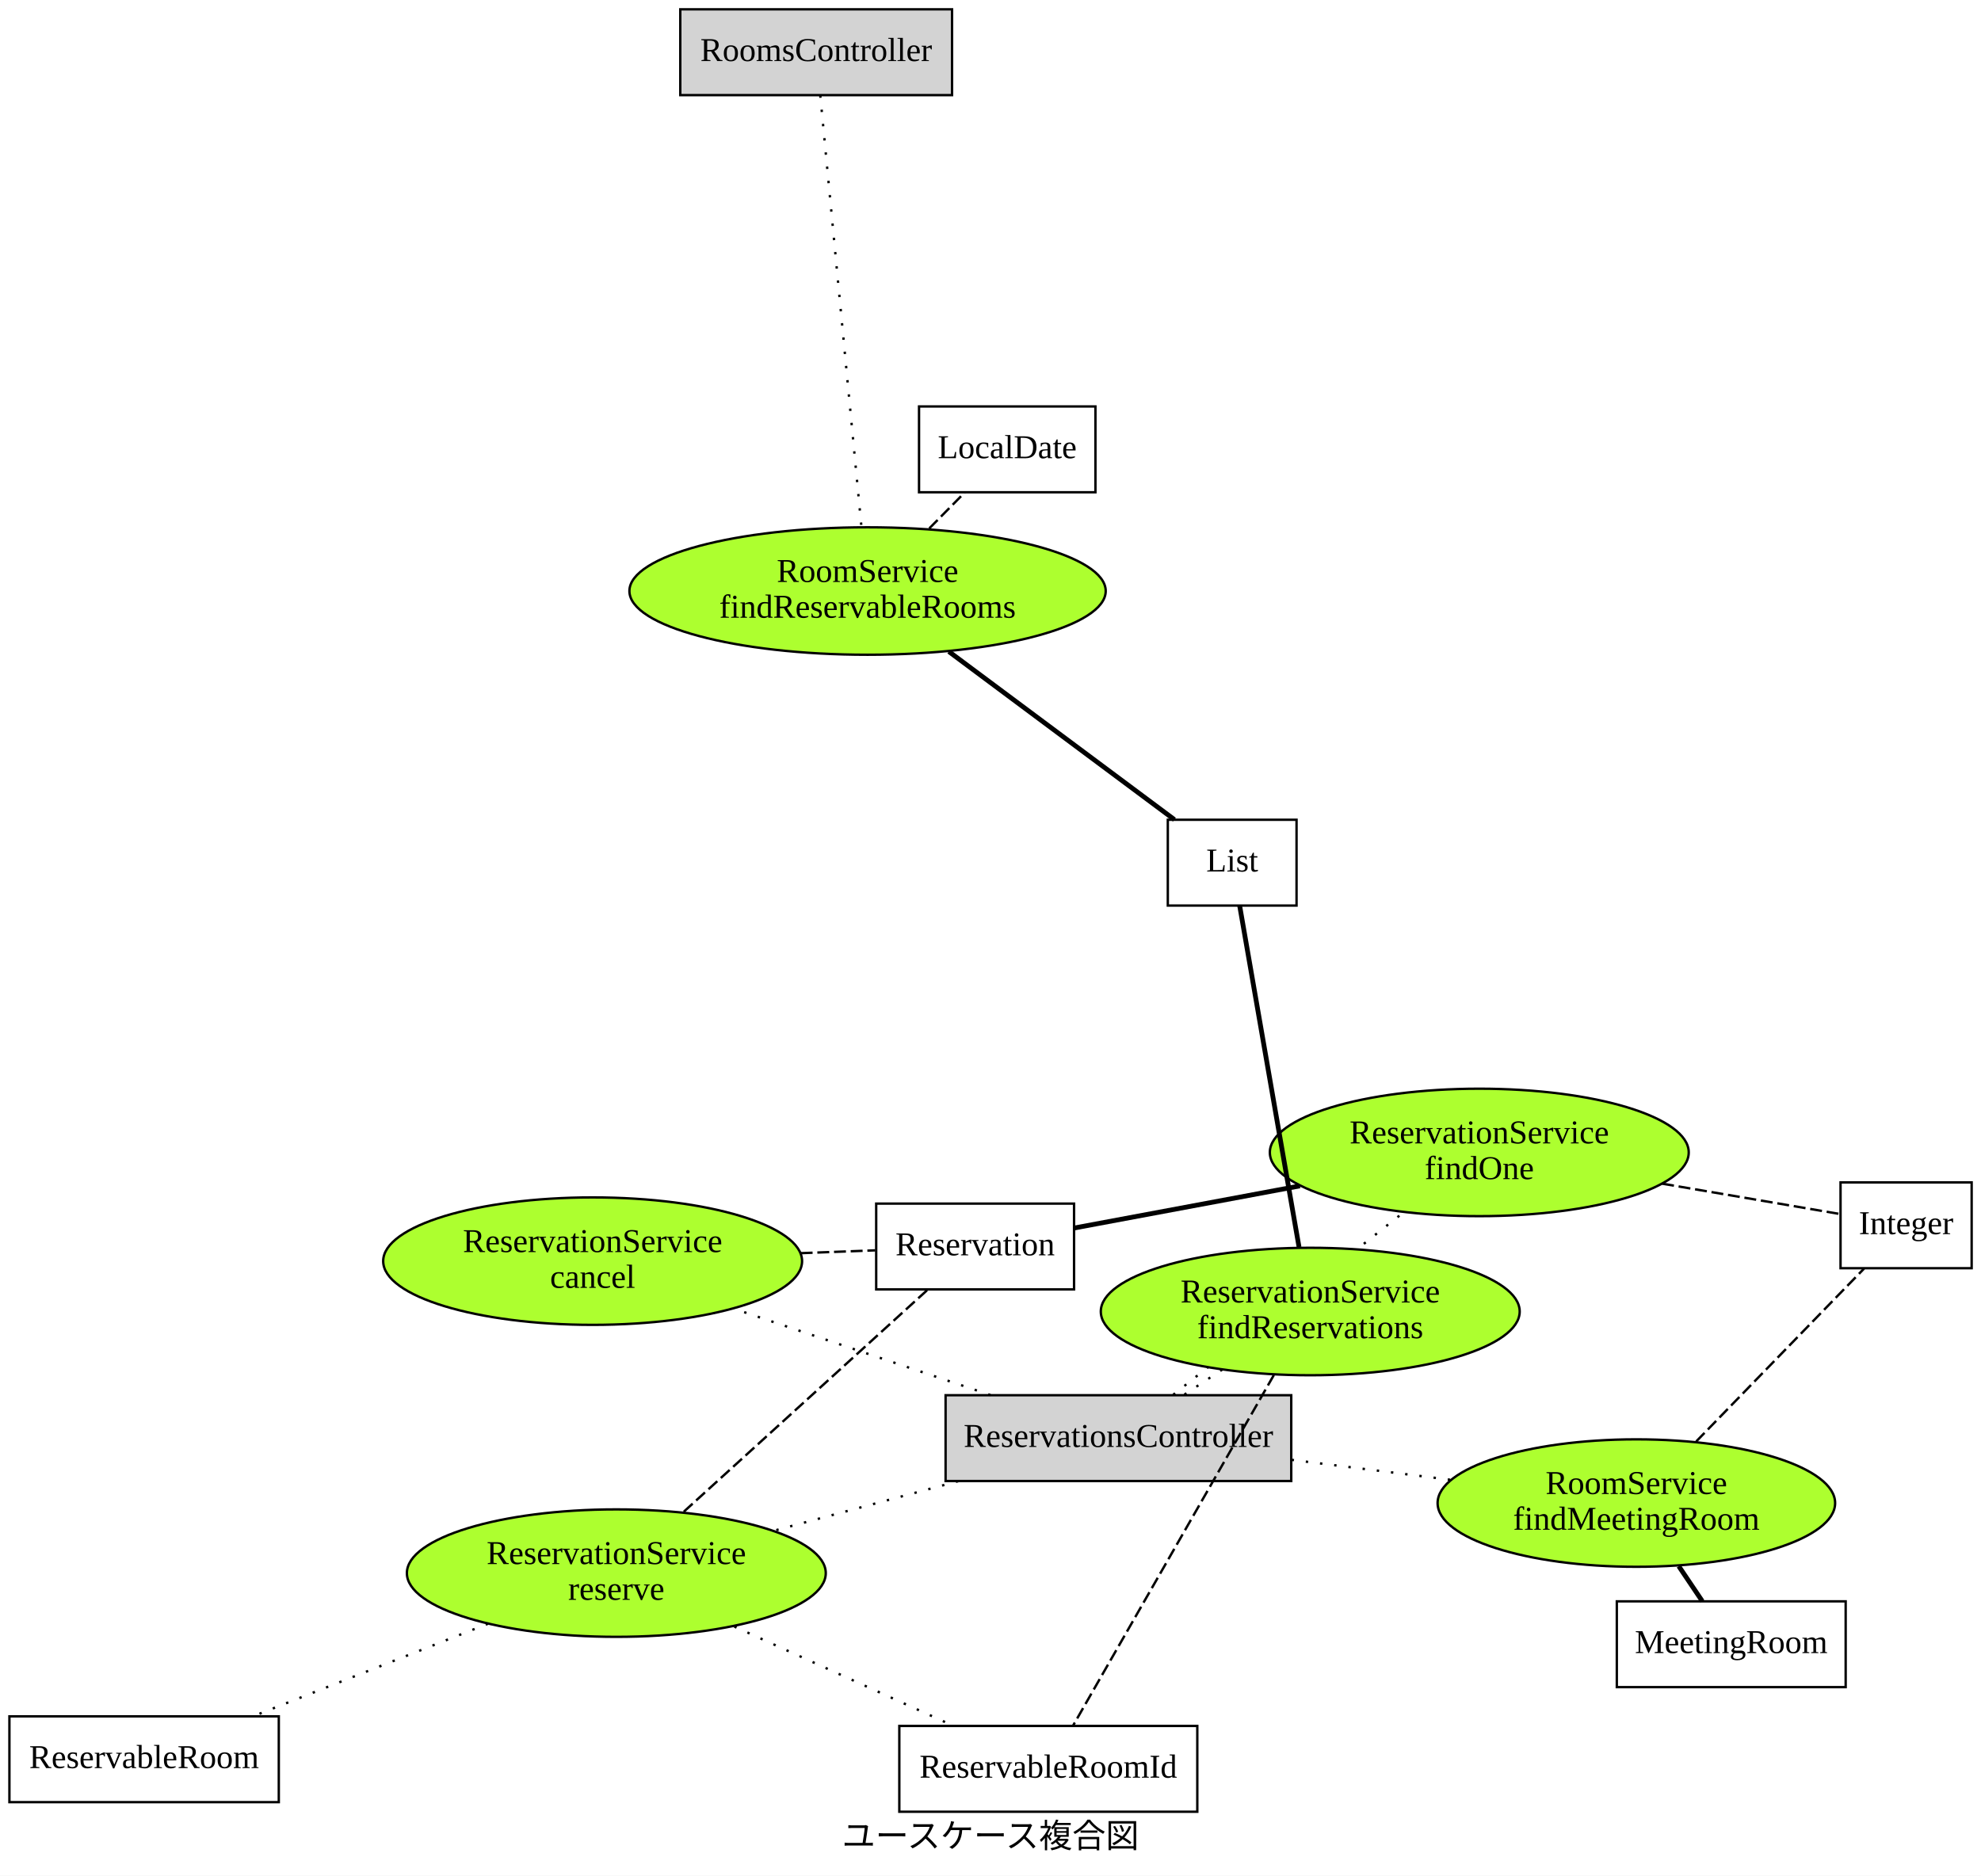
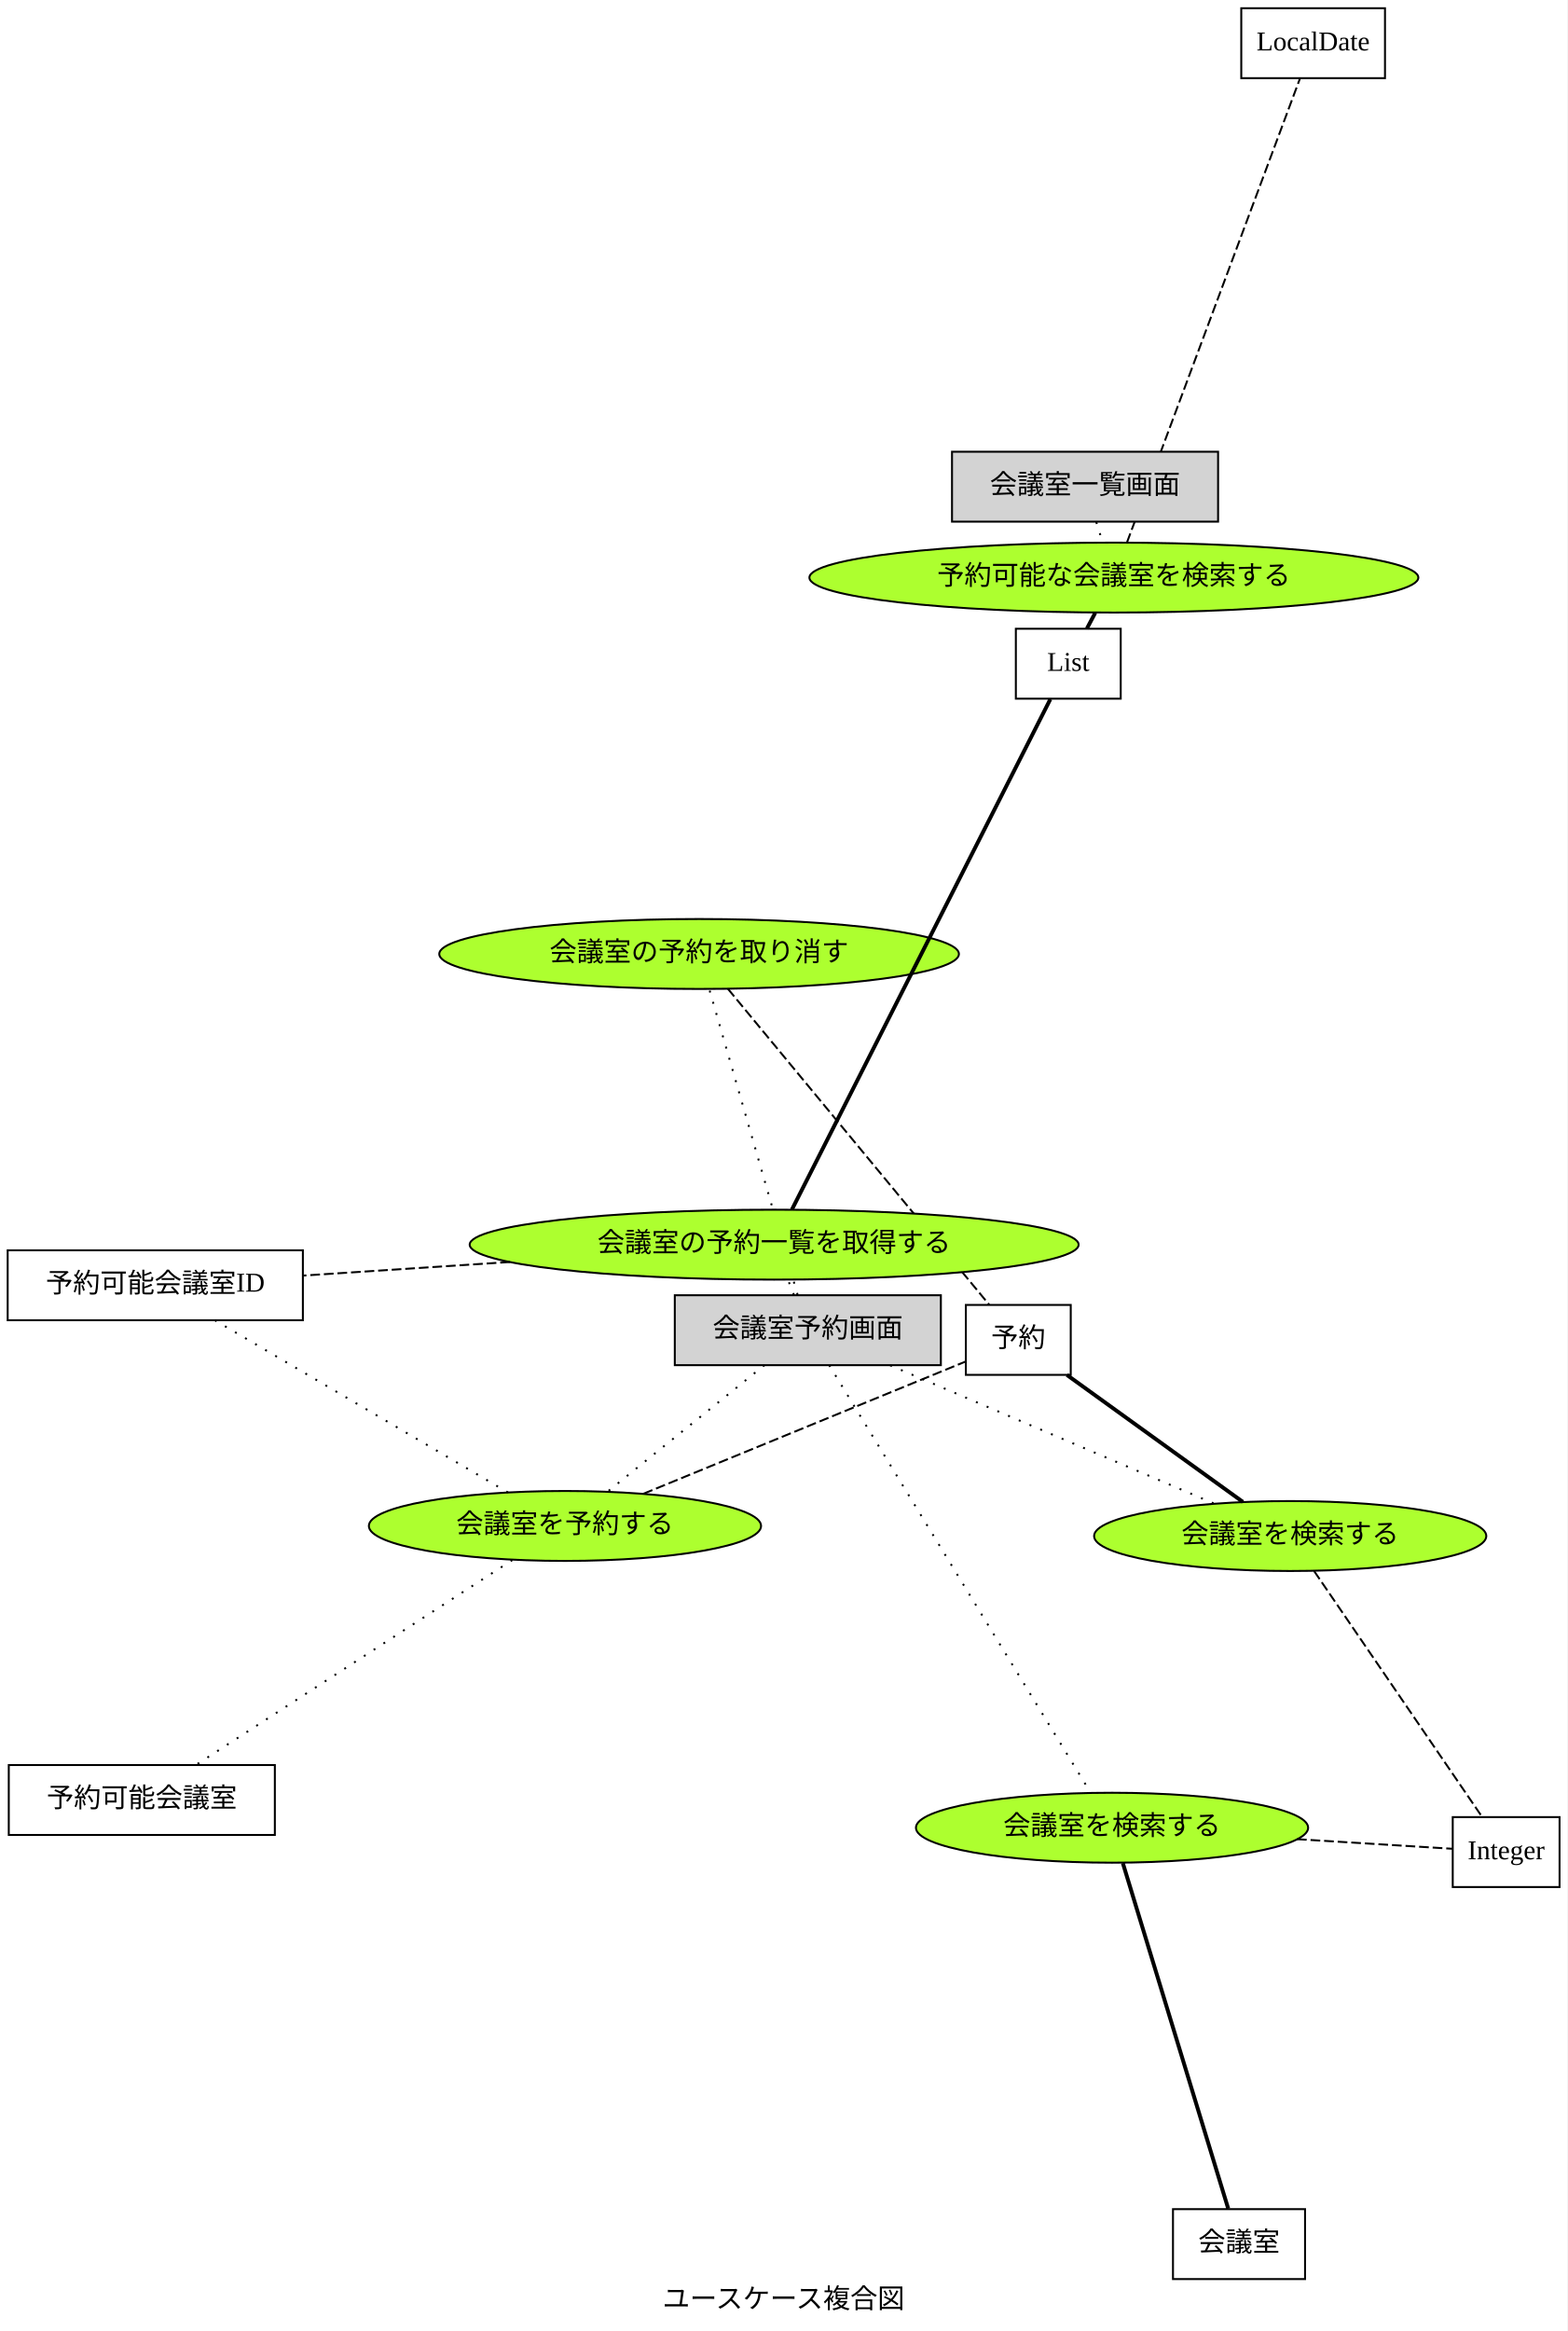
- <svg xmlns="http://www.w3.org/2000/svg" xmlns:xlink="http://www.w3.org/1999/xlink" width="831pt" height="787pt" viewBox="0.00 0.00 831.00 787.00">
-   <g id="graph0" class="graph" transform="scale(1 1) rotate(0) translate(4 760)">
-     <polygon fill="white" stroke="transparent" points="-4,27 -4,-760 827,-760 827,27 -4,27" />
-     <text text-anchor="middle" x="411.5" y="15.2" font-family="Times New Roman,serif" font-size="14.00">ユースケース複合図
+ <svg xmlns="http://www.w3.org/2000/svg" xmlns:xlink="http://www.w3.org/1999/xlink" width="807pt" height="1200pt" viewBox="0.00 0.00 807.00 1200.00">
+   <g id="graph0" class="graph" transform="scale(1 1) rotate(0) translate(4 1173)">
+     <polygon fill="white" stroke="transparent" points="-4,27 -4,-1173 803,-1173 803,27 -4,27" />
+     <text text-anchor="middle" x="399.5" y="15.2" font-family="Times New Roman,serif" font-size="14.00">ユースケース複合図
        </text>
    <g id="node1" class="node">
      <g id="a_node1">
        <a xlink:href="https://github.com/k2works/application_programing_excercise_2022/tree/take13/src/main/java/mrs/application/service/reservation/ReservationService.java" xlink:title="ReservationService.cancel(Reservation)">
-           <ellipse fill="greenyellow" stroke="black" cx="244.6" cy="-230.86" rx="87.86" ry="26.74" />
-           <text text-anchor="middle" x="244.6" y="-234.66" font-family="Times New Roman,serif" font-size="14.00">ReservationService
-                     </text>
-           <text text-anchor="middle" x="244.6" y="-219.66" font-family="Times New Roman,serif" font-size="14.00">cancel
+           <ellipse fill="greenyellow" stroke="black" cx="355.96" cy="-681.89" rx="133.78" ry="18" />
+           <text text-anchor="middle" x="355.96" y="-678.19" font-family="Times New Roman,serif" font-size="14.00">会議室の予約を取り消す
                    </text>
        </a>
      </g>
    </g>
    <g id="node2" class="node">
      <g id="a_node2">
        <a xlink:title="Reservation">
-           <polygon fill="none" stroke="black" points="446.55,-255 363.55,-255 363.55,-219 446.55,-219 446.55,-255" />
-           <text text-anchor="middle" x="405.05" y="-233.3" font-family="Times New Roman,serif" font-size="14.00">Reservation
+           <polygon fill="none" stroke="black" points="547.32,-501.22 493.32,-501.22 493.32,-465.22 547.32,-465.22 547.32,-501.22" />
+           <text text-anchor="middle" x="520.32" y="-479.52" font-family="Times New Roman,serif" font-size="14.00">予約
                    </text>
        </a>
      </g>
    </g>
    <g id="edge1" class="edge">
-       <path fill="none" stroke="black" stroke-dasharray="5,2" d="M331.87,-234.2C342.75,-234.61 353.45,-235.02 363.18,-235.39" />
+       <path fill="none" stroke="black" stroke-dasharray="5,2" d="M370.84,-663.9C402.05,-626.18 474.07,-539.12 505.36,-501.3" />
    </g>
    <g id="node4" class="node">
      <g id="a_node4">
        <a xlink:href="https://github.com/k2works/application_programing_excercise_2022/tree/take13/src/main/java/mrs/application/service/reservation/ReservationService.java" xlink:title="ReservationService.findOne(Integer)">
-           <ellipse fill="greenyellow" stroke="black" cx="616.54" cy="-276.47" rx="87.86" ry="26.74" />
-           <text text-anchor="middle" x="616.54" y="-280.27" font-family="Times New Roman,serif" font-size="14.00">ReservationService
-                     </text>
-           <text text-anchor="middle" x="616.54" y="-265.27" font-family="Times New Roman,serif" font-size="14.00">findOne
+           <ellipse fill="greenyellow" stroke="black" cx="660.32" cy="-382.25" rx="100.98" ry="18" />
+           <text text-anchor="middle" x="660.32" y="-378.55" font-family="Times New Roman,serif" font-size="14.00">会議室を検索する
                    </text>
        </a>
      </g>
    </g>
    <g id="edge3" class="edge">
-       <path fill="none" stroke="black" stroke-width="2" d="M446.58,-244.75C473.53,-249.78 509.43,-256.48 541.29,-262.43" />
+       <path fill="none" stroke="black" stroke-width="2" d="M545.35,-465.17C570.99,-446.67 610.58,-418.11 635.97,-399.8" />
    </g>
    <g id="node3" class="node">
      <g id="a_node3">
        <a xlink:title="ReservationsController">
-           <polygon fill="lightgray" stroke="black" points="537.66,-174.6 392.66,-174.6 392.66,-138.6 537.66,-138.6 537.66,-174.6" />
-           <text text-anchor="middle" x="465.16" y="-152.9" font-family="Times New Roman,serif" font-size="14.00">ReservationsController
+           <polygon fill="lightgray" stroke="black" points="480.45,-506.21 343.45,-506.21 343.45,-470.21 480.45,-470.21 480.45,-506.21" />
+           <text text-anchor="middle" x="411.95" y="-484.51" font-family="Times New Roman,serif" font-size="14.00">会議室予約画面
                    </text>
        </a>
      </g>
    </g>
    <g id="edge2" class="edge">
-       <path fill="none" stroke="black" stroke-dasharray="1,5" d="M411.48,-174.67C378.97,-185.62 337.45,-199.6 303.96,-210.87" />
+       <path fill="none" stroke="black" stroke-dasharray="1,5" d="M406.68,-506.43C395.98,-543.44 371.82,-627.01 361.17,-663.85" />
    </g>
    <g id="edge5" class="edge">
-       <path fill="none" stroke="black" stroke-dasharray="1,5" d="M488.15,-174.8C513.95,-195.24 555.99,-228.52 584.89,-251.41" />
+       <path fill="none" stroke="black" stroke-dasharray="1,5" d="M454.36,-470.12C501.19,-450.14 575.95,-418.24 621.35,-398.87" />
    </g>
    <g id="node6" class="node">
      <g id="a_node6">
        <a xlink:href="https://github.com/k2works/application_programing_excercise_2022/tree/take13/src/main/java/mrs/application/service/reservation/ReservationService.java" xlink:title="ReservationService.findReservations(ReservableRoomId)">
-           <ellipse fill="greenyellow" stroke="black" cx="545.63" cy="-209.72" rx="87.86" ry="26.74" />
-           <text text-anchor="middle" x="545.63" y="-213.52" font-family="Times New Roman,serif" font-size="14.00">ReservationService
-                     </text>
-           <text text-anchor="middle" x="545.63" y="-198.52" font-family="Times New Roman,serif" font-size="14.00">findReservations
+           <ellipse fill="greenyellow" stroke="black" cx="394.61" cy="-532.25" rx="156.77" ry="18" />
+           <text text-anchor="middle" x="394.61" y="-528.55" font-family="Times New Roman,serif" font-size="14.00">会議室の予約一覧を取得する
                    </text>
        </a>
      </g>
    </g>
    <g id="edge8" class="edge">
-       <path fill="none" stroke="black" stroke-dasharray="1,5" d="M492.85,-174.88C497.94,-178.24 503.33,-181.8 508.65,-185.31" />
+       <path fill="none" stroke="black" stroke-dasharray="1,5" d="M404.8,-506.38C403.79,-508.94 402.75,-511.57 401.74,-514.12" />
    </g>
    <g id="node9" class="node">
      <g id="a_node9">
        <a xlink:href="https://github.com/k2works/application_programing_excercise_2022/tree/take13/src/main/java/mrs/application/service/reservation/ReservationService.java" xlink:title="ReservationService.reserve(Reservation)">
-           <ellipse fill="greenyellow" stroke="black" cx="254.54" cy="-99.96" rx="87.86" ry="26.74" />
-           <text text-anchor="middle" x="254.54" y="-103.76" font-family="Times New Roman,serif" font-size="14.00">ReservationService
-                     </text>
-           <text text-anchor="middle" x="254.54" y="-88.76" font-family="Times New Roman,serif" font-size="14.00">reserve
+           <ellipse fill="greenyellow" stroke="black" cx="286.9" cy="-387.44" rx="100.98" ry="18" />
+           <text text-anchor="middle" x="286.9" y="-383.74" font-family="Times New Roman,serif" font-size="14.00">会議室を予約する
                    </text>
        </a>
      </g>
    </g>
    <g id="edge12" class="edge">
-       <path fill="none" stroke="black" stroke-dasharray="1,5" d="M397.94,-138.52C373.26,-131.88 345.35,-124.38 320.76,-117.77" />
+       <path fill="none" stroke="black" stroke-dasharray="1,5" d="M389.59,-470.2C366.83,-451.85 331.76,-423.59 309.07,-405.3" />
    </g>
    <g id="node11" class="node">
      <g id="a_node11">
        <a xlink:href="https://github.com/k2works/application_programing_excercise_2022/tree/take13/src/main/java/mrs/application/service/room/RoomService.java" xlink:title="RoomService.findMeetingRoom(Integer)">
-           <ellipse fill="greenyellow" stroke="black" cx="682.43" cy="-129.35" rx="83.38" ry="26.74" />
-           <text text-anchor="middle" x="682.43" y="-133.15" font-family="Times New Roman,serif" font-size="14.00">RoomService
-                     </text>
-           <text text-anchor="middle" x="682.43" y="-118.15" font-family="Times New Roman,serif" font-size="14.00">findMeetingRoom
+           <ellipse fill="greenyellow" stroke="black" cx="568.59" cy="-232.09" rx="100.98" ry="18" />
+           <text text-anchor="middle" x="568.59" y="-228.39" font-family="Times New Roman,serif" font-size="14.00">会議室を検索する
                    </text>
        </a>
      </g>
    </g>
    <g id="edge15" class="edge">
-       <path fill="none" stroke="black" stroke-dasharray="1,5" d="M537.81,-147.49C559.27,-144.79 582.85,-141.84 604.63,-139.1" />
+       <path fill="none" stroke="black" stroke-dasharray="1,5" d="M422.96,-470.2C451.72,-423.18 528.84,-297.08 557.59,-250.08" />
    </g>
    <g id="node5" class="node">
      <g id="a_node5">
        <a xlink:title="Integer">
-           <polygon fill="none" stroke="black" points="823.08,-263.89 768.08,-263.89 768.08,-227.89 823.08,-227.89 823.08,-263.89" />
-           <text text-anchor="middle" x="795.58" y="-242.19" font-family="Times New Roman,serif" font-size="14.00">Integer
+           <polygon fill="none" stroke="black" points="799.01,-237.55 744.01,-237.55 744.01,-201.55 799.01,-201.55 799.01,-237.55" />
+           <text text-anchor="middle" x="771.51" y="-215.85" font-family="Times New Roman,serif" font-size="14.00">Integer
                    </text>
        </a>
      </g>
    </g>
    <g id="edge4" class="edge">
-       <path fill="none" stroke="black" stroke-dasharray="5,2" d="M693.25,-263.37C719.82,-258.83 747.94,-254.03 767.96,-250.61" />
+       <path fill="none" stroke="black" stroke-dasharray="5,2" d="M672.64,-364.21C694.01,-332.94 737.72,-268.99 759.13,-237.66" />
    </g>
    <g id="node8" class="node">
      <g id="a_node8">
        <a xlink:title="ReservableRoomId">
-           <polygon fill="none" stroke="black" points="498.25,-35.84 373.25,-35.84 373.25,0.16 498.25,0.16 498.25,-35.84" />
-           <text text-anchor="middle" x="435.75" y="-14.14" font-family="Times New Roman,serif" font-size="14.00">ReservableRoomId
+           <polygon fill="none" stroke="black" points="151.95,-529.34 -0.05,-529.34 -0.05,-493.34 151.95,-493.34 151.95,-529.34" />
+           <text text-anchor="middle" x="75.95" y="-507.64" font-family="Times New Roman,serif" font-size="14.00">予約可能会議室ID
                    </text>
        </a>
      </g>
    </g>
    <g id="edge7" class="edge">
-       <path fill="none" stroke="black" stroke-dasharray="5,2" d="M530.35,-183.04C507.65,-143.4 465.6,-69.97 446.14,-35.98" />
+       <path fill="none" stroke="black" stroke-dasharray="5,2" d="M258.55,-523.32C222.18,-520.93 184.15,-518.44 152.28,-516.34" />
    </g>
    <g id="node7" class="node">
      <g id="a_node7">
        <a xlink:title="List">
-           <polygon fill="none" stroke="black" points="539.88,-416.05 485.88,-416.05 485.88,-380.05 539.88,-380.05 539.88,-416.05" />
-           <text text-anchor="middle" x="512.88" y="-394.35" font-family="Times New Roman,serif" font-size="14.00">List
+           <polygon fill="none" stroke="black" points="573.06,-849.32 519.06,-849.32 519.06,-813.32 573.06,-813.32 573.06,-849.32" />
+           <text text-anchor="middle" x="546.06" y="-827.62" font-family="Times New Roman,serif" font-size="14.00">List
                    </text>
        </a>
      </g>
    </g>
    <g id="edge6" class="edge">
-       <path fill="none" stroke="black" stroke-width="2" d="M516.02,-379.99C521.8,-346.76 534.15,-275.74 540.93,-236.74" />
+       <path fill="none" stroke="black" stroke-width="2" d="M536.82,-813.06C509.71,-759.54 430.68,-603.48 403.73,-550.27" />
    </g>
    <g id="node13" class="node">
      <g id="a_node13">
        <a xlink:href="https://github.com/k2works/application_programing_excercise_2022/tree/take13/src/main/java/mrs/application/service/room/RoomService.java" xlink:title="RoomService.findReservableRooms(LocalDate)">
-           <ellipse fill="greenyellow" stroke="black" cx="359.93" cy="-512.02" rx="99.9" ry="26.74" />
-           <text text-anchor="middle" x="359.93" y="-515.82" font-family="Times New Roman,serif" font-size="14.00">RoomService
-                     </text>
-           <text text-anchor="middle" x="359.93" y="-500.82" font-family="Times New Roman,serif" font-size="14.00">findReservableRooms
+           <ellipse fill="greenyellow" stroke="black" cx="569.53" cy="-875.66" rx="156.77" ry="18" />
+           <text text-anchor="middle" x="569.53" y="-871.96" font-family="Times New Roman,serif" font-size="14.00">予約可能な会議室を検索する
                    </text>
        </a>
      </g>
    </g>
    <g id="edge16" class="edge">
-       <path fill="none" stroke="black" stroke-width="2" d="M488.65,-416.11C463.12,-435.13 422.73,-465.23 394.01,-486.63" />
+       <path fill="none" stroke="black" stroke-width="2" d="M555.61,-849.36C557.03,-852.04 558.49,-854.81 559.92,-857.5" />
    </g>
    <g id="edge9" class="edge">
-       <path fill="none" stroke="black" stroke-dasharray="5,2" d="M282.85,-125.73C312.65,-152.87 358.82,-194.9 385.04,-218.78" />
+       <path fill="none" stroke="black" stroke-dasharray="5,2" d="M327.29,-404.02C374.79,-423.5 452.31,-455.31 493.16,-472.07" />
    </g>
    <g id="edge10" class="edge">
-       <path fill="none" stroke="black" stroke-dasharray="1,5" d="M304.06,-77.52C332.87,-64.46 368.73,-48.21 395.75,-35.97" />
+       <path fill="none" stroke="black" stroke-dasharray="1,5" d="M257.57,-404.67C217.84,-428.01 147.23,-469.48 106.75,-493.25" />
    </g>
    <g id="node10" class="node">
      <g id="a_node10">
        <a xlink:title="ReservableRoom">
-           <polygon fill="none" stroke="black" points="112.95,-39.86 -0.05,-39.86 -0.05,-3.86 112.95,-3.86 112.95,-39.86" />
-           <text text-anchor="middle" x="56.45" y="-18.16" font-family="Times New Roman,serif" font-size="14.00">ReservableRoom
+           <polygon fill="none" stroke="black" points="137.52,-264.36 0.52,-264.36 0.52,-228.36 137.52,-228.36 137.52,-264.36" />
+           <text text-anchor="middle" x="69.02" y="-242.66" font-family="Times New Roman,serif" font-size="14.00">予約可能会議室
                    </text>
        </a>
      </g>
    </g>
    <g id="edge11" class="edge">
-       <path fill="none" stroke="black" stroke-dasharray="1,5" d="M200.67,-78.72C169.85,-66.57 131.61,-51.49 102.24,-39.92" />
+       <path fill="none" stroke="black" stroke-dasharray="1,5" d="M259.75,-369.86C218.11,-342.9 138.91,-291.61 96.86,-264.38" />
    </g>
    <g id="edge14" class="edge">
-       <path fill="none" stroke="black" stroke-dasharray="5,2" d="M707.54,-155.21C728.89,-177.21 759.02,-208.24 777.92,-227.7" />
+       <path fill="none" stroke="black" stroke-dasharray="5,2" d="M663.81,-226.2C693.05,-224.39 722.99,-222.54 743.86,-221.25" />
    </g>
    <g id="node12" class="node">
      <g id="a_node12">
        <a xlink:title="MeetingRoom">
-           <polygon fill="none" stroke="black" points="770.23,-88.12 674.23,-88.12 674.23,-52.12 770.23,-52.12 770.23,-88.12" />
-           <text text-anchor="middle" x="722.23" y="-66.42" font-family="Times New Roman,serif" font-size="14.00">MeetingRoom
+           <polygon fill="none" stroke="black" points="667.97,-35.73 599.97,-35.73 599.97,0.27 667.97,0.27 667.97,-35.73" />
+           <text text-anchor="middle" x="633.97" y="-14.03" font-family="Times New Roman,serif" font-size="14.00">会議室
                    </text>
        </a>
      </g>
    </g>
    <g id="edge13" class="edge">
-       <path fill="none" stroke="black" stroke-width="2" d="M710.07,-88.21C706.96,-92.84 703.55,-97.91 700.22,-102.86" />
+       <path fill="none" stroke="black" stroke-width="2" d="M628.4,-36.01C616.04,-76.51 586.49,-173.4 574.15,-213.86" />
    </g>
    <g id="node14" class="node">
      <g id="a_node14">
        <a xlink:title="LocalDate">
-           <polygon fill="none" stroke="black" points="455.52,-589.46 381.52,-589.46 381.52,-553.46 455.52,-553.46 455.52,-589.46" />
-           <text text-anchor="middle" x="418.52" y="-567.76" font-family="Times New Roman,serif" font-size="14.00">LocalDate
+           <polygon fill="none" stroke="black" points="709.13,-1168.76 635.13,-1168.76 635.13,-1132.76 709.13,-1132.76 709.13,-1168.76" />
+           <text text-anchor="middle" x="672.13" y="-1147.06" font-family="Times New Roman,serif" font-size="14.00">LocalDate
                    </text>
        </a>
      </g>
    </g>
    <g id="edge17" class="edge">
-       <path fill="none" stroke="black" stroke-dasharray="5,2" d="M385.8,-538.27C390.83,-543.37 395.99,-548.61 400.69,-553.37" />
+       <path fill="none" stroke="black" stroke-dasharray="5,2" d="M576.26,-893.71C594.85,-943.56 646.75,-1082.72 665.37,-1132.65" />
    </g>
    <g id="node15" class="node">
      <g id="a_node15">
        <a xlink:title="RoomsController">
-           <polygon fill="lightgray" stroke="black" points="395.37,-756.09 281.37,-756.09 281.37,-720.09 395.37,-720.09 395.37,-756.09" />
-           <text text-anchor="middle" x="338.37" y="-734.39" font-family="Times New Roman,serif" font-size="14.00">RoomsController
+           <polygon fill="lightgray" stroke="black" points="623.19,-940.45 486.19,-940.45 486.19,-904.45 623.19,-904.45 623.19,-940.45" />
+           <text text-anchor="middle" x="554.69" y="-918.75" font-family="Times New Roman,serif" font-size="14.00">会議室一覧画面
                    </text>
        </a>
      </g>
    </g>
    <g id="edge18" class="edge">
-       <path fill="none" stroke="black" stroke-dasharray="1,5" d="M340.09,-719.97C343.87,-680.36 352.88,-585.9 357.34,-539.16" />
+       <path fill="none" stroke="black" stroke-dasharray="1,5" d="M560.47,-904.23C561.54,-900.84 562.67,-897.3 563.74,-893.91" />
    </g>
  </g>
</svg>
